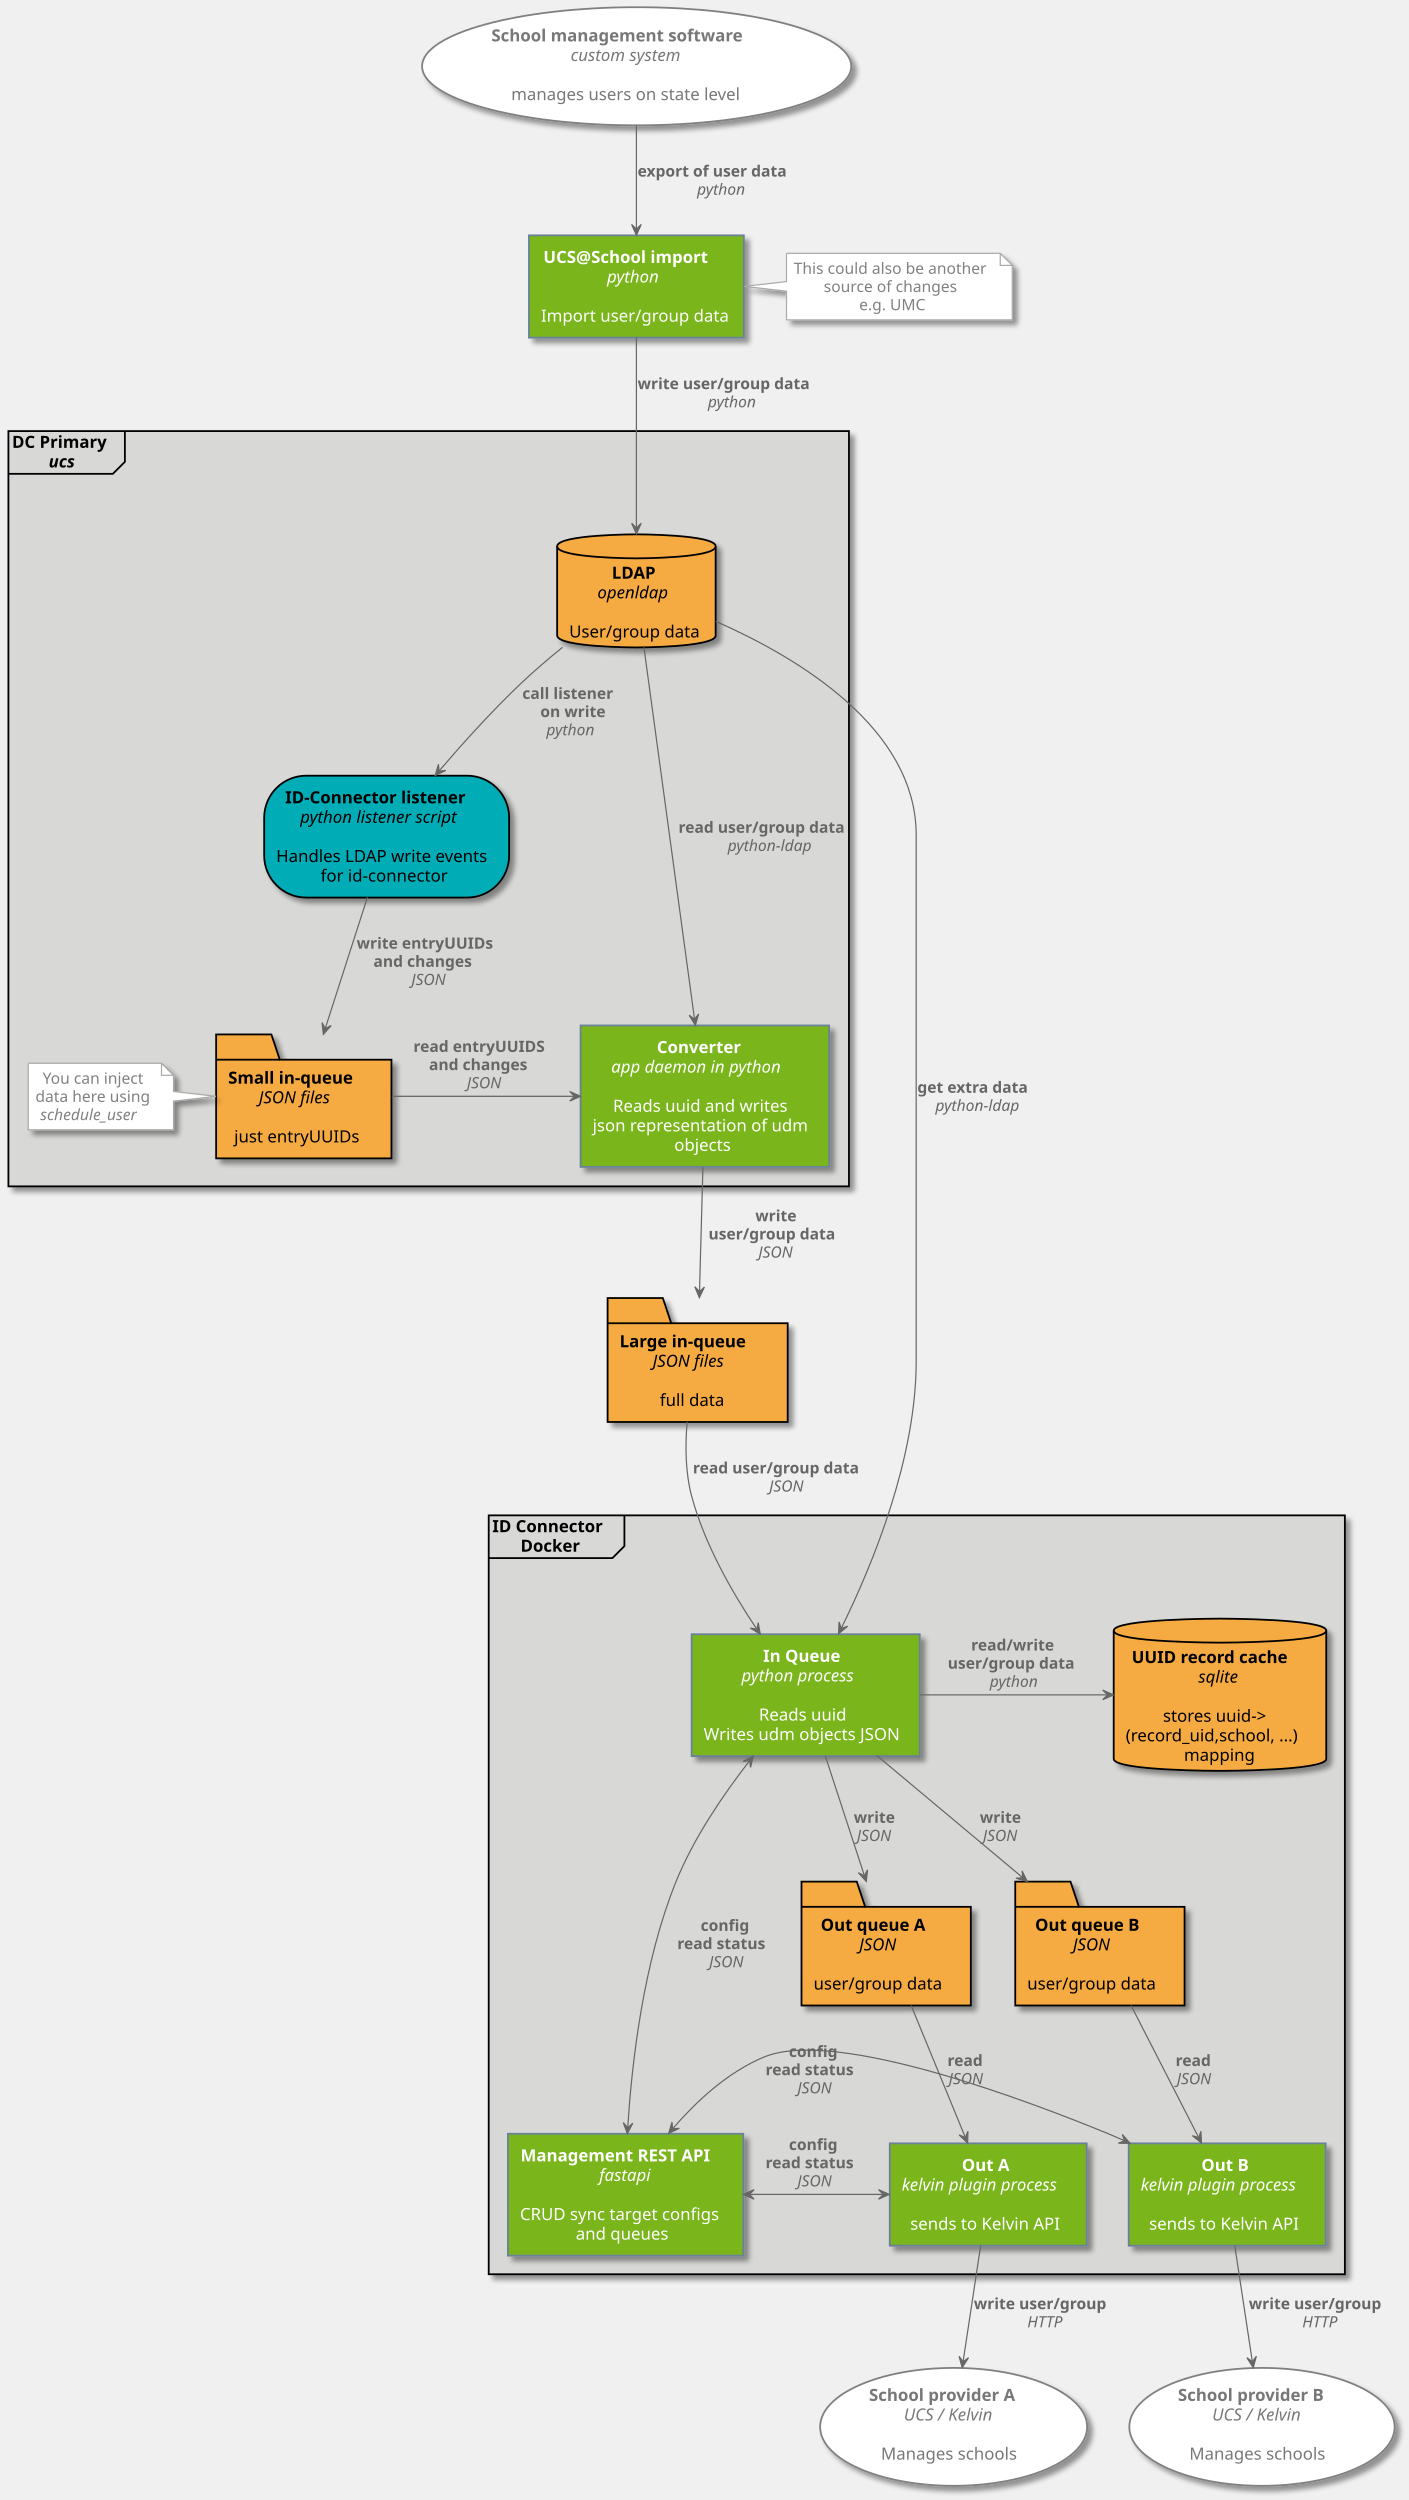
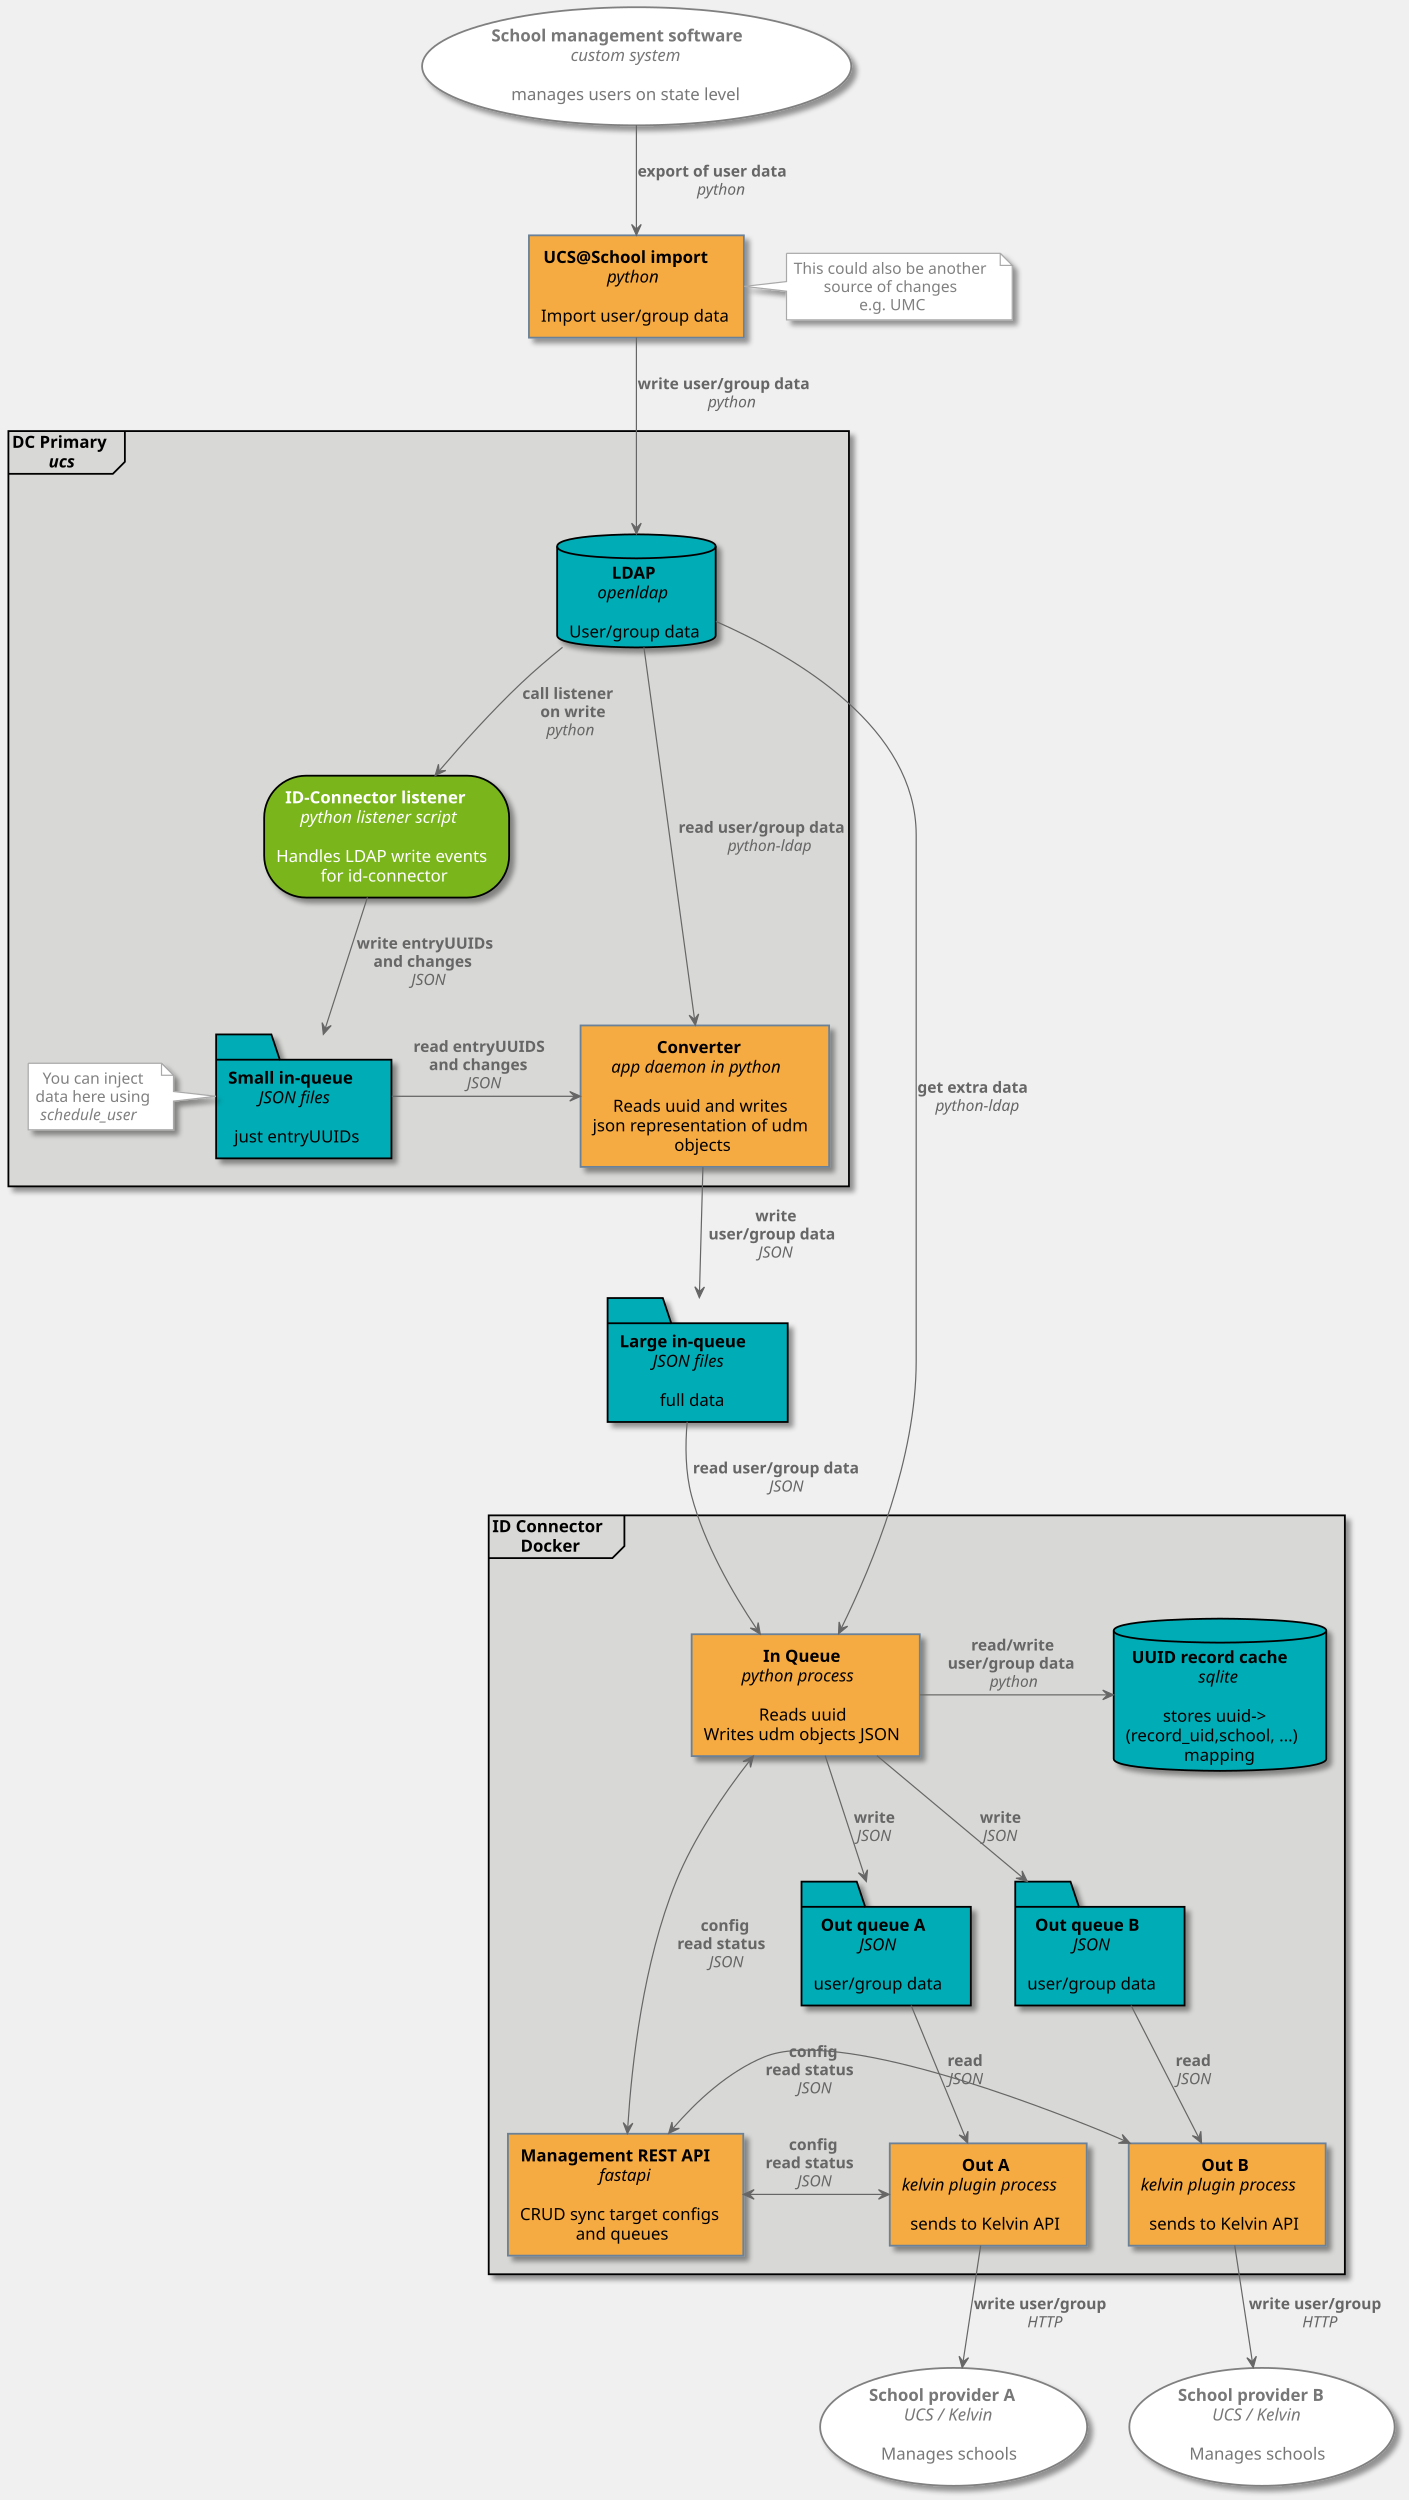
<svg xmlns="http://www.w3.org/2000/svg" contentScriptType="application/ecmascript" contentStyleType="text/css" height="2082px" preserveAspectRatio="none" style="width:1173px;height:2082px;background:#FFFFFF;" version="1.1" viewBox="0 0 1173 2082" width="1173px" zoomAndPan="magnify">
  <defs>
-     <filter height="300%" id="f1t06yd9p49cqc" width="300%" x="-1" y="-1">
+     <filter height="300%" id="f177dicjebj3e2" width="300%" x="-1" y="-1">
      <feGaussianBlur result="blurOut" stdDeviation="2.0" />
      <feColorMatrix in="blurOut" result="blurOut2" type="matrix" values="0 0 0 0 0 0 0 0 0 0 0 0 0 0 0 0 0 0 .4 0" />
      <feOffset dx="4.0" dy="4.0" in="blurOut2" result="blurOut3" />
      <feBlend in="SourceGraphic" in2="blurOut3" mode="normal" />
    </filter>
  </defs>
  <g>
-     <rect fill="#D8D8D6" filter="url(#f1t06yd9p49cqc)" height="629" style="stroke:#000000;stroke-width:1.5;" width="700" x="7" y="359" />
+     <rect fill="#D8D8D6" filter="url(#f177dicjebj3e2)" height="629" style="stroke:#000000;stroke-width:1.5;" width="700" x="7" y="359" />
    <path d="M104,359 L104,384.594 L94,394.594 L7,394.594 " fill="none" style="stroke:#000000;stroke-width:1.5;" />
    <text fill="#000000" font-family="sans-serif" font-size="14" font-weight="bold" lengthAdjust="spacing" textLength="87" x="10" y="372.995">DC Primary</text>
    <text fill="#000000" font-family="sans-serif" font-size="14" font-style="italic" font-weight="bold" lengthAdjust="spacing" textLength="26" x="40.5" y="389.292">ucs</text>
-     <rect fill="#D8D8D6" filter="url(#f1t06yd9p49cqc)" height="632" style="stroke:#000000;stroke-width:1.5;" width="713" x="407" y="1262" />
+     <rect fill="#D8D8D6" filter="url(#f177dicjebj3e2)" height="632" style="stroke:#000000;stroke-width:1.5;" width="713" x="407" y="1262" />
    <path d="M520,1262 L520,1287.594 L510,1297.594 L407,1297.594 " fill="none" style="stroke:#000000;stroke-width:1.5;" />
    <text fill="#000000" font-family="sans-serif" font-size="14" font-weight="bold" lengthAdjust="spacing" textLength="103" x="410" y="1275.995">ID Connector</text>
    <text fill="#000000" font-family="sans-serif" font-size="14" font-weight="bold" lengthAdjust="spacing" textLength="56" x="433.5" y="1292.292">Docker</text>
-     <path d="M464,455 C464,445 530,445 530,445 C530,445 596,445 596,455 L596,529.188 C596,539.188 530,539.188 530,539.188 C530,539.188 464,539.188 464,529.188 L464,455 " fill="#F6AA42" filter="url(#f1t06yd9p49cqc)" style="stroke:#000000;stroke-width:1.5;" />
+     <path d="M464,455 C464,445 530,445 530,445 C530,445 596,445 596,455 L596,529.188 C596,539.188 530,539.188 530,539.188 C530,539.188 464,539.188 464,529.188 L464,455 " fill="#00ACB6" filter="url(#f177dicjebj3e2)" style="stroke:#000000;stroke-width:1.5;" />
    <path d="M464,455 C464,465 530,465 530,465 C530,465 596,465 596,455 " fill="none" style="stroke:#000000;stroke-width:1.5;" />
    <text fill="#000000" font-family="sans-serif" font-size="14" font-weight="bold" lengthAdjust="spacing" textLength="41" x="509.5" y="481.995">LDAP</text>
    <text fill="#000000" font-family="sans-serif" font-size="14" font-style="italic" lengthAdjust="spacing" textLength="65" x="497.5" y="498.292">openldap</text>
    <text fill="#000000" font-family="sans-serif" font-size="14" lengthAdjust="spacing" textLength="0" x="532" y="514.589" />
    <text fill="#000000" font-family="sans-serif" font-size="14" lengthAdjust="spacing" textLength="112" x="474" y="530.886">User/group data</text>
-     <rect fill="#00ACB6" filter="url(#f1t06yd9p49cqc)" height="101.484" rx="35" ry="35" style="stroke:#000000;stroke-width:1.5;" width="204" x="220" y="646" />
-     <text fill="#000000" font-family="sans-serif" font-size="14" font-weight="bold" lengthAdjust="spacing" textLength="169" x="237.5" y="668.995">ID-Connector listener</text>
-     <text fill="#000000" font-family="sans-serif" font-size="14" font-style="italic" lengthAdjust="spacing" textLength="144" x="250" y="685.292">python listener script</text>
-     <text fill="#000000" font-family="sans-serif" font-size="14" lengthAdjust="spacing" textLength="0" x="324" y="701.589" />
-     <text fill="#000000" font-family="sans-serif" font-size="14" lengthAdjust="spacing" textLength="184" x="230" y="717.886">Handles LDAP write events</text>
-     <text fill="#000000" font-family="sans-serif" font-size="14" lengthAdjust="spacing" textLength="110" x="267" y="734.183">for id-connector</text>
-     <rect fill="#7AB51D" filter="url(#f1t06yd9p49cqc)" height="117.781" style="stroke:#6A8198;stroke-width:1.5;" width="207" x="483.5" y="854" />
-     <text fill="#FFFFFF" font-family="sans-serif" font-size="14" font-weight="bold" lengthAdjust="spacing" textLength="80" x="547" y="876.995">Converter</text>
-     <text fill="#FFFFFF" font-family="sans-serif" font-size="14" font-style="italic" lengthAdjust="spacing" textLength="156" x="509" y="893.292">app daemon in python</text>
-     <text fill="#FFFFFF" font-family="sans-serif" font-size="14" lengthAdjust="spacing" textLength="0" x="589" y="909.589" />
-     <text fill="#FFFFFF" font-family="sans-serif" font-size="14" lengthAdjust="spacing" textLength="153" x="510.5" y="925.886">Reads uuid and writes</text>
-     <text fill="#FFFFFF" font-family="sans-serif" font-size="14" lengthAdjust="spacing" textLength="187" x="493.5" y="942.183">json representation of udm</text>
-     <text fill="#FFFFFF" font-family="sans-serif" font-size="14" lengthAdjust="spacing" textLength="51" x="561.5" y="958.48">objects</text>
-     <polygon fill="#F6AA42" filter="url(#f1t06yd9p49cqc)" points="180,861.5,226,861.5,233,882.5,326,882.5,326,964.688,180,964.688,180,861.5" style="stroke:#000000;stroke-width:1.5;" />
+     <rect fill="#7AB51D" filter="url(#f177dicjebj3e2)" height="101.484" rx="35" ry="35" style="stroke:#000000;stroke-width:1.5;" width="204" x="220" y="646" />
+     <text fill="#FFFFFF" font-family="sans-serif" font-size="14" font-weight="bold" lengthAdjust="spacing" textLength="169" x="237.5" y="668.995">ID-Connector listener</text>
+     <text fill="#FFFFFF" font-family="sans-serif" font-size="14" font-style="italic" lengthAdjust="spacing" textLength="144" x="250" y="685.292">python listener script</text>
+     <text fill="#FFFFFF" font-family="sans-serif" font-size="14" lengthAdjust="spacing" textLength="0" x="324" y="701.589" />
+     <text fill="#FFFFFF" font-family="sans-serif" font-size="14" lengthAdjust="spacing" textLength="184" x="230" y="717.886">Handles LDAP write events</text>
+     <text fill="#FFFFFF" font-family="sans-serif" font-size="14" lengthAdjust="spacing" textLength="110" x="267" y="734.183">for id-connector</text>
+     <rect fill="#F6AA42" filter="url(#f177dicjebj3e2)" height="117.781" style="stroke:#6A8198;stroke-width:1.5;" width="207" x="483.5" y="854" />
+     <text fill="#000000" font-family="sans-serif" font-size="14" font-weight="bold" lengthAdjust="spacing" textLength="80" x="547" y="876.995">Converter</text>
+     <text fill="#000000" font-family="sans-serif" font-size="14" font-style="italic" lengthAdjust="spacing" textLength="156" x="509" y="893.292">app daemon in python</text>
+     <text fill="#000000" font-family="sans-serif" font-size="14" lengthAdjust="spacing" textLength="0" x="589" y="909.589" />
+     <text fill="#000000" font-family="sans-serif" font-size="14" lengthAdjust="spacing" textLength="153" x="510.5" y="925.886">Reads uuid and writes</text>
+     <text fill="#000000" font-family="sans-serif" font-size="14" lengthAdjust="spacing" textLength="187" x="493.5" y="942.183">json representation of udm</text>
+     <text fill="#000000" font-family="sans-serif" font-size="14" lengthAdjust="spacing" textLength="51" x="561.5" y="958.48">objects</text>
+     <polygon fill="#00ACB6" filter="url(#f177dicjebj3e2)" points="180,861.5,226,861.5,233,882.5,326,882.5,326,964.688,180,964.688,180,861.5" style="stroke:#000000;stroke-width:1.5;" />
    <line style="stroke:#000000;stroke-width:1.5;" x1="180" x2="233" y1="882.5" y2="882.5" />
    <text fill="#000000" font-family="sans-serif" font-size="14" font-weight="bold" lengthAdjust="spacing" textLength="116" x="190" y="902.495">Small in-queue</text>
    <text fill="#000000" font-family="sans-serif" font-size="14" font-style="italic" lengthAdjust="spacing" textLength="65" x="215.5" y="918.792">JSON files</text>
    <text fill="#000000" font-family="sans-serif" font-size="14" lengthAdjust="spacing" textLength="0" x="250" y="935.089" />
    <text fill="#000000" font-family="sans-serif" font-size="14" lengthAdjust="spacing" textLength="106" x="195" y="951.386">just entryUUIDs</text>
-     <path d="M23.5,885.5 L23.5,940.898 A0,0 0 0 0 23.5,940.898 L144.5,940.898 A0,0 0 0 0 144.5,940.898 L144.5,917 L179.84,913 L144.5,909 L144.5,895.5 L134.5,885.5 L23.5,885.5 A0,0 0 0 0 23.5,885.5 " fill="#FFFFFF" filter="url(#f1t06yd9p49cqc)" style="stroke:#A9A9A9;stroke-width:1.0;" />
+     <path d="M23.5,885.5 L23.5,940.898 A0,0 0 0 0 23.5,940.898 L144.5,940.898 A0,0 0 0 0 144.5,940.898 L144.5,917 L179.84,913 L144.5,909 L144.5,895.5 L134.5,885.5 L23.5,885.5 A0,0 0 0 0 23.5,885.5 " fill="#FFFFFF" filter="url(#f177dicjebj3e2)" style="stroke:#A9A9A9;stroke-width:1.0;" />
    <path d="M134.5,885.5 L134.5,895.5 L144.5,895.5 L134.5,885.5 " fill="#FFFFFF" style="stroke:#A9A9A9;stroke-width:1.0;" />
    <text fill="#808080" font-family="sans-serif" font-size="13" lengthAdjust="spacing" textLength="88" x="35.5" y="902.567">You can inject</text>
    <text fill="#808080" font-family="sans-serif" font-size="13" lengthAdjust="spacing" textLength="100" x="29.5" y="917.7">data here using</text>
    <text fill="#808080" font-family="sans-serif" font-size="13" font-style="italic" lengthAdjust="spacing" textLength="92" x="33.5" y="932.832">schedule_user</text>
-     <rect fill="#7AB51D" filter="url(#f1t06yd9p49cqc)" height="101.484" style="stroke:#6A8198;stroke-width:1.5;" width="190" x="576" y="1361" />
-     <text fill="#FFFFFF" font-family="sans-serif" font-size="14" font-weight="bold" lengthAdjust="spacing" textLength="71" x="635.5" y="1383.995">In Queue</text>
-     <text fill="#FFFFFF" font-family="sans-serif" font-size="14" font-style="italic" lengthAdjust="spacing" textLength="107" x="617.5" y="1400.292">python process</text>
-     <text fill="#FFFFFF" font-family="sans-serif" font-size="14" lengthAdjust="spacing" textLength="0" x="673" y="1416.589" />
-     <text fill="#FFFFFF" font-family="sans-serif" font-size="14" lengthAdjust="spacing" textLength="78" x="632" y="1432.886">Reads uuid</text>
-     <text fill="#FFFFFF" font-family="sans-serif" font-size="14" lengthAdjust="spacing" textLength="170" x="586" y="1449.183">Writes udm objects JSON</text>
-     <path d="M927.5,1358 C927.5,1348 1016,1348 1016,1348 C1016,1348 1104.5,1348 1104.5,1358 L1104.5,1464.781 C1104.5,1474.781 1016,1474.781 1016,1474.781 C1016,1474.781 927.5,1474.781 927.5,1464.781 L927.5,1358 " fill="#F6AA42" filter="url(#f1t06yd9p49cqc)" style="stroke:#000000;stroke-width:1.5;" />
+     <rect fill="#F6AA42" filter="url(#f177dicjebj3e2)" height="101.484" style="stroke:#6A8198;stroke-width:1.5;" width="190" x="576" y="1361" />
+     <text fill="#000000" font-family="sans-serif" font-size="14" font-weight="bold" lengthAdjust="spacing" textLength="71" x="635.5" y="1383.995">In Queue</text>
+     <text fill="#000000" font-family="sans-serif" font-size="14" font-style="italic" lengthAdjust="spacing" textLength="107" x="617.5" y="1400.292">python process</text>
+     <text fill="#000000" font-family="sans-serif" font-size="14" lengthAdjust="spacing" textLength="0" x="673" y="1416.589" />
+     <text fill="#000000" font-family="sans-serif" font-size="14" lengthAdjust="spacing" textLength="78" x="632" y="1432.886">Reads uuid</text>
+     <text fill="#000000" font-family="sans-serif" font-size="14" lengthAdjust="spacing" textLength="170" x="586" y="1449.183">Writes udm objects JSON</text>
+     <path d="M927.5,1358 C927.5,1348 1016,1348 1016,1348 C1016,1348 1104.5,1348 1104.5,1358 L1104.5,1464.781 C1104.5,1474.781 1016,1474.781 1016,1474.781 C1016,1474.781 927.5,1474.781 927.5,1464.781 L927.5,1358 " fill="#00ACB6" filter="url(#f177dicjebj3e2)" style="stroke:#000000;stroke-width:1.5;" />
    <path d="M927.5,1358 C927.5,1368 1016,1368 1016,1368 C1016,1368 1104.5,1368 1104.5,1358 " fill="none" style="stroke:#000000;stroke-width:1.5;" />
    <text fill="#000000" font-family="sans-serif" font-size="14" font-weight="bold" lengthAdjust="spacing" textLength="147" x="942.5" y="1384.995">UUID record cache</text>
    <text fill="#000000" font-family="sans-serif" font-size="14" font-style="italic" lengthAdjust="spacing" textLength="36" x="998" y="1401.292">sqlite</text>
    <text fill="#000000" font-family="sans-serif" font-size="14" lengthAdjust="spacing" textLength="0" x="1018" y="1417.589" />
    <text fill="#000000" font-family="sans-serif" font-size="14" lengthAdjust="spacing" textLength="95" x="968.5" y="1433.886">stores uuid-&gt;</text>
    <text fill="#000000" font-family="sans-serif" font-size="14" lengthAdjust="spacing" textLength="153" x="937.5" y="1450.183">(record_uid,school, ...)</text>
    <text fill="#000000" font-family="sans-serif" font-size="14" lengthAdjust="spacing" textLength="60" x="986" y="1466.479">mapping</text>
-     <polygon fill="#F6AA42" filter="url(#f1t06yd9p49cqc)" points="667.5,1567,713.5,1567,720.5,1588,808.5,1588,808.5,1670.188,667.5,1670.188,667.5,1567" style="stroke:#000000;stroke-width:1.5;" />
+     <polygon fill="#00ACB6" filter="url(#f177dicjebj3e2)" points="667.5,1567,713.5,1567,720.5,1588,808.5,1588,808.5,1670.188,667.5,1670.188,667.5,1567" style="stroke:#000000;stroke-width:1.5;" />
    <line style="stroke:#000000;stroke-width:1.5;" x1="667.5" x2="720.5" y1="1588" y2="1588" />
    <text fill="#000000" font-family="sans-serif" font-size="14" font-weight="bold" lengthAdjust="spacing" textLength="99" x="683.5" y="1607.995">Out queue A</text>
    <text fill="#000000" font-family="sans-serif" font-size="14" font-style="italic" lengthAdjust="spacing" textLength="35" x="715.5" y="1624.292">JSON</text>
    <text fill="#000000" font-family="sans-serif" font-size="14" lengthAdjust="spacing" textLength="0" x="735" y="1640.589" />
    <text fill="#000000" font-family="sans-serif" font-size="14" lengthAdjust="spacing" textLength="111" x="677.5" y="1656.886">user/group data</text>
-     <polygon fill="#F6AA42" filter="url(#f1t06yd9p49cqc)" points="845.5,1567,891.5,1567,898.5,1588,986.5,1588,986.5,1670.188,845.5,1670.188,845.5,1567" style="stroke:#000000;stroke-width:1.5;" />
+     <polygon fill="#00ACB6" filter="url(#f177dicjebj3e2)" points="845.5,1567,891.5,1567,898.5,1588,986.5,1588,986.5,1670.188,845.5,1670.188,845.5,1567" style="stroke:#000000;stroke-width:1.5;" />
    <line style="stroke:#000000;stroke-width:1.5;" x1="845.5" x2="898.5" y1="1588" y2="1588" />
    <text fill="#000000" font-family="sans-serif" font-size="14" font-weight="bold" lengthAdjust="spacing" textLength="98" x="862" y="1607.995">Out queue B</text>
    <text fill="#000000" font-family="sans-serif" font-size="14" font-style="italic" lengthAdjust="spacing" textLength="35" x="893.5" y="1624.292">JSON</text>
    <text fill="#000000" font-family="sans-serif" font-size="14" lengthAdjust="spacing" textLength="0" x="913" y="1640.589" />
    <text fill="#000000" font-family="sans-serif" font-size="14" lengthAdjust="spacing" textLength="111" x="855.5" y="1656.886">user/group data</text>
-     <rect fill="#7AB51D" filter="url(#f1t06yd9p49cqc)" height="85.188" style="stroke:#6A8198;stroke-width:1.5;" width="164" x="940" y="1785" />
-     <text fill="#FFFFFF" font-family="sans-serif" font-size="14" font-weight="bold" lengthAdjust="spacing" textLength="43" x="1000.5" y="1807.995">Out B</text>
-     <text fill="#FFFFFF" font-family="sans-serif" font-size="14" font-style="italic" lengthAdjust="spacing" textLength="144" x="950" y="1824.292">kelvin plugin process</text>
-     <text fill="#FFFFFF" font-family="sans-serif" font-size="14" lengthAdjust="spacing" textLength="0" x="1024" y="1840.589" />
-     <text fill="#FFFFFF" font-family="sans-serif" font-size="14" lengthAdjust="spacing" textLength="130" x="957" y="1856.886">sends to Kelvin API</text>
-     <rect fill="#7AB51D" filter="url(#f1t06yd9p49cqc)" height="85.188" style="stroke:#6A8198;stroke-width:1.5;" width="164" x="741" y="1785" />
-     <text fill="#FFFFFF" font-family="sans-serif" font-size="14" font-weight="bold" lengthAdjust="spacing" textLength="44" x="801" y="1807.995">Out A</text>
-     <text fill="#FFFFFF" font-family="sans-serif" font-size="14" font-style="italic" lengthAdjust="spacing" textLength="144" x="751" y="1824.292">kelvin plugin process</text>
-     <text fill="#FFFFFF" font-family="sans-serif" font-size="14" lengthAdjust="spacing" textLength="0" x="825" y="1840.589" />
-     <text fill="#FFFFFF" font-family="sans-serif" font-size="14" lengthAdjust="spacing" textLength="130" x="758" y="1856.886">sends to Kelvin API</text>
-     <rect fill="#7AB51D" filter="url(#f1t06yd9p49cqc)" height="101.484" style="stroke:#6A8198;stroke-width:1.5;" width="196" x="423" y="1777" />
-     <text fill="#FFFFFF" font-family="sans-serif" font-size="14" font-weight="bold" lengthAdjust="spacing" textLength="175" x="433.5" y="1799.995">Management REST API</text>
-     <text fill="#FFFFFF" font-family="sans-serif" font-size="14" font-style="italic" lengthAdjust="spacing" textLength="44" x="499" y="1816.292">fastapi</text>
-     <text fill="#FFFFFF" font-family="sans-serif" font-size="14" lengthAdjust="spacing" textLength="0" x="523" y="1832.589" />
-     <text fill="#FFFFFF" font-family="sans-serif" font-size="14" lengthAdjust="spacing" textLength="176" x="433" y="1848.886">CRUD sync target configs</text>
-     <text fill="#FFFFFF" font-family="sans-serif" font-size="14" lengthAdjust="spacing" textLength="83" x="479.5" y="1865.183">and queues</text>
-     <ellipse cx="530.223" cy="55.189" fill="#FFFFFF" filter="url(#f1t06yd9p49cqc)" rx="178.723" ry="49.189" style="stroke:#808080;stroke-width:1.5;" />
+     <rect fill="#F6AA42" filter="url(#f177dicjebj3e2)" height="85.188" style="stroke:#6A8198;stroke-width:1.5;" width="164" x="940" y="1785" />
+     <text fill="#000000" font-family="sans-serif" font-size="14" font-weight="bold" lengthAdjust="spacing" textLength="43" x="1000.5" y="1807.995">Out B</text>
+     <text fill="#000000" font-family="sans-serif" font-size="14" font-style="italic" lengthAdjust="spacing" textLength="144" x="950" y="1824.292">kelvin plugin process</text>
+     <text fill="#000000" font-family="sans-serif" font-size="14" lengthAdjust="spacing" textLength="0" x="1024" y="1840.589" />
+     <text fill="#000000" font-family="sans-serif" font-size="14" lengthAdjust="spacing" textLength="130" x="957" y="1856.886">sends to Kelvin API</text>
+     <rect fill="#F6AA42" filter="url(#f177dicjebj3e2)" height="85.188" style="stroke:#6A8198;stroke-width:1.5;" width="164" x="741" y="1785" />
+     <text fill="#000000" font-family="sans-serif" font-size="14" font-weight="bold" lengthAdjust="spacing" textLength="44" x="801" y="1807.995">Out A</text>
+     <text fill="#000000" font-family="sans-serif" font-size="14" font-style="italic" lengthAdjust="spacing" textLength="144" x="751" y="1824.292">kelvin plugin process</text>
+     <text fill="#000000" font-family="sans-serif" font-size="14" lengthAdjust="spacing" textLength="0" x="825" y="1840.589" />
+     <text fill="#000000" font-family="sans-serif" font-size="14" lengthAdjust="spacing" textLength="130" x="758" y="1856.886">sends to Kelvin API</text>
+     <rect fill="#F6AA42" filter="url(#f177dicjebj3e2)" height="101.484" style="stroke:#6A8198;stroke-width:1.5;" width="196" x="423" y="1777" />
+     <text fill="#000000" font-family="sans-serif" font-size="14" font-weight="bold" lengthAdjust="spacing" textLength="175" x="433.5" y="1799.995">Management REST API</text>
+     <text fill="#000000" font-family="sans-serif" font-size="14" font-style="italic" lengthAdjust="spacing" textLength="44" x="499" y="1816.292">fastapi</text>
+     <text fill="#000000" font-family="sans-serif" font-size="14" lengthAdjust="spacing" textLength="0" x="523" y="1832.589" />
+     <text fill="#000000" font-family="sans-serif" font-size="14" lengthAdjust="spacing" textLength="176" x="433" y="1848.886">CRUD sync target configs</text>
+     <text fill="#000000" font-family="sans-serif" font-size="14" lengthAdjust="spacing" textLength="83" x="479.5" y="1865.183">and queues</text>
+     <ellipse cx="530.223" cy="55.189" fill="#FFFFFF" filter="url(#f177dicjebj3e2)" rx="178.723" ry="49.189" style="stroke:#808080;stroke-width:1.5;" />
    <text fill="#777777" font-family="sans-serif" font-size="14" font-weight="bold" lengthAdjust="spacing" textLength="236" x="409.223" y="34.492">School management software</text>
    <text fill="#777777" font-family="sans-serif" font-size="14" font-style="italic" lengthAdjust="spacing" textLength="104" x="475.223" y="50.788">custom system</text>
    <text fill="#777777" font-family="sans-serif" font-size="14" lengthAdjust="spacing" textLength="0" x="529.223" y="67.085" />
    <text fill="#777777" font-family="sans-serif" font-size="14" lengthAdjust="spacing" textLength="203" x="425.723" y="83.382">manages users on state level</text>
-     <rect fill="#7AB51D" filter="url(#f1t06yd9p49cqc)" height="85.188" style="stroke:#6A8198;stroke-width:1.5;" width="179" x="440.5" y="196" />
-     <text fill="#FFFFFF" font-family="sans-serif" font-size="14" font-weight="bold" lengthAdjust="spacing" textLength="155" x="452.5" y="218.995">UCS@School import</text>
-     <text fill="#FFFFFF" font-family="sans-serif" font-size="14" font-style="italic" lengthAdjust="spacing" textLength="49" x="505.5" y="235.292">python</text>
-     <text fill="#FFFFFF" font-family="sans-serif" font-size="14" lengthAdjust="spacing" textLength="0" x="532" y="251.589" />
-     <text fill="#FFFFFF" font-family="sans-serif" font-size="14" lengthAdjust="spacing" textLength="159" x="450.5" y="267.886">Import user/group data</text>
-     <path d="M655,211 L655,234.5 L619.82,238.5 L655,242.5 L655,266.398 A0,0 0 0 0 655,266.398 L843,266.398 A0,0 0 0 0 843,266.398 L843,221 L833,211 L655,211 A0,0 0 0 0 655,211 " fill="#FFFFFF" filter="url(#f1t06yd9p49cqc)" style="stroke:#A9A9A9;stroke-width:1.0;" />
+     <rect fill="#F6AA42" filter="url(#f177dicjebj3e2)" height="85.188" style="stroke:#6A8198;stroke-width:1.5;" width="179" x="440.5" y="196" />
+     <text fill="#000000" font-family="sans-serif" font-size="14" font-weight="bold" lengthAdjust="spacing" textLength="155" x="452.5" y="218.995">UCS@School import</text>
+     <text fill="#000000" font-family="sans-serif" font-size="14" font-style="italic" lengthAdjust="spacing" textLength="49" x="505.5" y="235.292">python</text>
+     <text fill="#000000" font-family="sans-serif" font-size="14" lengthAdjust="spacing" textLength="0" x="532" y="251.589" />
+     <text fill="#000000" font-family="sans-serif" font-size="14" lengthAdjust="spacing" textLength="159" x="450.5" y="267.886">Import user/group data</text>
+     <path d="M655,211 L655,234.5 L619.82,238.5 L655,242.5 L655,266.398 A0,0 0 0 0 655,266.398 L843,266.398 A0,0 0 0 0 843,266.398 L843,221 L833,211 L655,211 A0,0 0 0 0 655,211 " fill="#FFFFFF" filter="url(#f177dicjebj3e2)" style="stroke:#A9A9A9;stroke-width:1.0;" />
    <path d="M833,211 L833,221 L843,221 L833,211 " fill="#FFFFFF" style="stroke:#A9A9A9;stroke-width:1.0;" />
    <text fill="#808080" font-family="sans-serif" font-size="13" lengthAdjust="spacing" textLength="167" x="661" y="228.067">This could also be another</text>
    <text fill="#808080" font-family="sans-serif" font-size="13" lengthAdjust="spacing" textLength="117" x="686" y="243.2">source of changes</text>
    <text fill="#808080" font-family="sans-serif" font-size="13" lengthAdjust="spacing" textLength="58" x="715.5" y="258.332">e.g. UMC</text>
-     <polygon fill="#F6AA42" filter="url(#f1t06yd9p49cqc)" points="506,1081,552,1081,559,1102,656,1102,656,1184.188,506,1184.188,506,1081" style="stroke:#000000;stroke-width:1.5;" />
+     <polygon fill="#00ACB6" filter="url(#f177dicjebj3e2)" points="506,1081,552,1081,559,1102,656,1102,656,1184.188,506,1184.188,506,1081" style="stroke:#000000;stroke-width:1.5;" />
    <line style="stroke:#000000;stroke-width:1.5;" x1="506" x2="559" y1="1102" y2="1102" />
    <text fill="#000000" font-family="sans-serif" font-size="14" font-weight="bold" lengthAdjust="spacing" textLength="120" x="516" y="1121.995">Large in-queue</text>
    <text fill="#000000" font-family="sans-serif" font-size="14" font-style="italic" lengthAdjust="spacing" textLength="65" x="543.5" y="1138.292">JSON files</text>
    <text fill="#000000" font-family="sans-serif" font-size="14" lengthAdjust="spacing" textLength="0" x="578" y="1154.589" />
    <text fill="#000000" font-family="sans-serif" font-size="14" lengthAdjust="spacing" textLength="53" x="549.5" y="1170.886">full data</text>
-     <ellipse cx="794.187" cy="2021.094" fill="#FFFFFF" filter="url(#f1t06yd9p49cqc)" rx="111.187" ry="49.094" style="stroke:#808080;stroke-width:1.5;" />
+     <ellipse cx="794.187" cy="2021.094" fill="#FFFFFF" filter="url(#f177dicjebj3e2)" rx="111.187" ry="49.094" style="stroke:#808080;stroke-width:1.5;" />
    <text fill="#777777" font-family="sans-serif" font-size="14" font-weight="bold" lengthAdjust="spacing" textLength="141" x="723.687" y="1999.496">School provider A</text>
    <text fill="#777777" font-family="sans-serif" font-size="14" font-style="italic" lengthAdjust="spacing" textLength="83" x="752.687" y="2015.793">UCS / Kelvin</text>
    <text fill="#777777" font-family="sans-serif" font-size="14" lengthAdjust="spacing" textLength="0" x="796.187" y="2032.09" />
    <text fill="#777777" font-family="sans-serif" font-size="14" lengthAdjust="spacing" textLength="121" x="733.687" y="2048.387">Manages schools</text>
-     <ellipse cx="1050.98" cy="2021.094" fill="#FFFFFF" filter="url(#f1t06yd9p49cqc)" rx="110.48" ry="49.094" style="stroke:#808080;stroke-width:1.5;" />
+     <ellipse cx="1050.98" cy="2021.094" fill="#FFFFFF" filter="url(#f177dicjebj3e2)" rx="110.48" ry="49.094" style="stroke:#808080;stroke-width:1.5;" />
    <text fill="#777777" font-family="sans-serif" font-size="14" font-weight="bold" lengthAdjust="spacing" textLength="140" x="980.98" y="1999.496">School provider B</text>
    <text fill="#777777" font-family="sans-serif" font-size="14" font-style="italic" lengthAdjust="spacing" textLength="83" x="1009.48" y="2015.793">UCS / Kelvin</text>
    <text fill="#777777" font-family="sans-serif" font-size="14" lengthAdjust="spacing" textLength="0" x="1052.98" y="2032.09" />
    <text fill="#777777" font-family="sans-serif" font-size="14" lengthAdjust="spacing" textLength="121" x="990.48" y="2048.387">Manages schools</text>
    <path d="M530,104.16 C530,130.94 530,164.12 530,190.68 " fill="none" id="sms-to-importer" style="stroke:#666666;stroke-width:1.0;" />
    <polygon fill="#666666" points="530,195.9,534,186.9,530,190.9,526,186.9,530,195.9" style="stroke:#666666;stroke-width:1.0;" />
    <text fill="#666666" font-family="sans-serif" font-size="13" font-weight="bold" lengthAdjust="spacing" textLength="144" x="531" y="147.067">export of user data</text>
    <text fill="#666666" font-family="sans-serif" font-size="13" font-style="italic" lengthAdjust="spacing" textLength="45" x="580.5" y="162.2">python</text>
    <path d="M530,281.03 C530,324.51 530,392.85 530,439.68 " fill="none" id="importer-to-ldap" style="stroke:#666666;stroke-width:1.0;" />
    <polygon fill="#666666" points="530,444.71,534,435.71,530,439.71,526,435.71,530,444.71" style="stroke:#666666;stroke-width:1.0;" />
    <text fill="#666666" font-family="sans-serif" font-size="13" font-weight="bold" lengthAdjust="spacing" textLength="162" x="531" y="324.067">write user/group data</text>
    <text fill="#666666" font-family="sans-serif" font-size="13" font-style="italic" lengthAdjust="spacing" textLength="45" x="589.5" y="339.2">python</text>
    <path d="M468.47,539.07 C456.71,548.6 444.73,558.84 434,569 C410.14,591.59 385.71,618.63 365.79,641.9 " fill="none" id="ldap-to-listener" style="stroke:#666666;stroke-width:1.0;" />
    <polygon fill="#666666" points="362.37,645.9,371.255,641.651,365.616,642.097,365.17,636.457,362.37,645.9" style="stroke:#666666;stroke-width:1.0;" />
    <text fill="#666666" font-family="sans-serif" font-size="13" font-weight="bold" lengthAdjust="spacing" textLength="85" x="435" y="582.067">call listener</text>
    <text fill="#666666" font-family="sans-serif" font-size="13" font-weight="bold" lengthAdjust="spacing" textLength="60" x="450" y="597.2">on write</text>
    <text fill="#666666" font-family="sans-serif" font-size="13" font-style="italic" lengthAdjust="spacing" textLength="45" x="455" y="612.332">python</text>
    <path d="M306,747.25 C295.49,779.92 281.72,822.71 270.86,856.49 " fill="none" id="listener-to-small_queue" style="stroke:#666666;stroke-width:1.0;" />
    <polygon fill="#666666" points="269.28,861.4,275.841,854.055,270.81,856.64,268.225,851.608,269.28,861.4" style="stroke:#666666;stroke-width:1.0;" />
    <text fill="#666666" font-family="sans-serif" font-size="13" font-weight="bold" lengthAdjust="spacing" textLength="123" x="297" y="790.067">write entryUUIDs</text>
    <text fill="#666666" font-family="sans-serif" font-size="13" font-weight="bold" lengthAdjust="spacing" textLength="95" x="311" y="805.2">and changes</text>
    <text fill="#666666" font-family="sans-serif" font-size="13" font-style="italic" lengthAdjust="spacing" textLength="32" x="342.5" y="820.332">JSON</text>
    <path d="M326.3,913 C370.85,913 428.57,913 478.36,913 " fill="none" id="small_queue-to-converter" style="stroke:#666666;stroke-width:1.0;" />
    <polygon fill="#666666" points="483.47,913,474.47,909,478.47,913,474.47,917,483.47,913" style="stroke:#666666;stroke-width:1.0;" />
    <text fill="#666666" font-family="sans-serif" font-size="13" font-weight="bold" lengthAdjust="spacing" textLength="121" x="344.25" y="876.067">read entryUUIDS</text>
    <text fill="#666666" font-family="sans-serif" font-size="13" font-weight="bold" lengthAdjust="spacing" textLength="95" x="357.25" y="891.2">and changes</text>
    <text fill="#666666" font-family="sans-serif" font-size="13" font-style="italic" lengthAdjust="spacing" textLength="32" x="388.75" y="906.332">JSON</text>
    <path d="M585.4,972 C584.51,1004.13 583.42,1043.89 582.54,1075.67 " fill="none" id="converter-to-large_queue" style="stroke:#666666;stroke-width:1.0;" />
    <polygon fill="#666666" points="582.4,1080.7,586.655,1071.818,582.543,1075.702,578.659,1071.589,582.4,1080.7" style="stroke:#666666;stroke-width:1.0;" />
    <text fill="#666666" font-family="sans-serif" font-size="13" font-weight="bold" lengthAdjust="spacing" textLength="37" x="629" y="1017.067">write</text>
    <text fill="#666666" font-family="sans-serif" font-size="13" font-weight="bold" lengthAdjust="spacing" textLength="120" x="590" y="1032.2">user/group data</text>
    <text fill="#666666" font-family="sans-serif" font-size="13" font-style="italic" lengthAdjust="spacing" textLength="32" x="631.5" y="1047.332">JSON</text>
    <path d="M572.29,1184.05 C570.57,1203.68 570.69,1226.17 576,1246 C586.66,1285.77 609.52,1325.88 630.14,1356.54 " fill="none" id="large_queue-to-daemon" style="stroke:#666666;stroke-width:1.0;" />
    <polygon fill="#666666" points="633.17,1360.99,631.422,1351.298,630.36,1356.854,624.804,1355.793,633.17,1360.99" style="stroke:#666666;stroke-width:1.0;" />
    <text fill="#666666" font-family="sans-serif" font-size="13" font-weight="bold" lengthAdjust="spacing" textLength="159" x="577" y="1227.067">read user/group data</text>
    <text fill="#666666" font-family="sans-serif" font-size="13" font-style="italic" lengthAdjust="spacing" textLength="32" x="640.5" y="1242.2">JSON</text>
    <path d="M536.26,539.04 C546.5,614.28 566.83,763.73 578.41,848.83 " fill="none" id="ldap-to-converter" style="stroke:#666666;stroke-width:1.0;" />
    <polygon fill="#666666" points="579.09,853.84,581.846,844.385,578.419,848.885,573.918,845.458,579.09,853.84" style="stroke:#666666;stroke-width:1.0;" />
    <text fill="#666666" font-family="sans-serif" font-size="13" font-weight="bold" lengthAdjust="spacing" textLength="159" x="565" y="693.567">read user/group data</text>
    <text fill="#666666" font-family="sans-serif" font-size="13" font-style="italic" lengthAdjust="spacing" textLength="77" x="606" y="708.7">python-ldap</text>
    <path d="M596.15,517.5 C665.03,547.8 763,606.53 763,695.5 C763,695.5 763,695.5 763,1133.5 C763,1214.09 727.5,1301.44 700.6,1356.06 " fill="none" id="ldap-to-daemon" style="stroke:#666666;stroke-width:1.0;" />
    <polygon fill="#666666" points="698.35,1360.59,705.945,1354.319,700.58,1356.115,698.785,1350.751,698.35,1360.59" style="stroke:#666666;stroke-width:1.0;" />
    <text fill="#666666" font-family="sans-serif" font-size="13" font-weight="bold" lengthAdjust="spacing" textLength="107" x="764" y="910.067">get extra data</text>
    <text fill="#666666" font-family="sans-serif" font-size="13" font-style="italic" lengthAdjust="spacing" textLength="77" x="779" y="925.2">python-ldap</text>
    <path d="M766.19,1411.5 C814.78,1411.5 873.69,1411.5 922.09,1411.5 " fill="none" id="daemon-to-sqlite" style="stroke:#666666;stroke-width:1.0;" />
    <polygon fill="#666666" points="927.34,1411.5,918.34,1407.5,922.34,1411.5,918.34,1415.5,927.34,1411.5" style="stroke:#666666;stroke-width:1.0;" />
    <text fill="#666666" font-family="sans-serif" font-size="13" font-weight="bold" lengthAdjust="spacing" textLength="76" x="808.75" y="1374.567">read/write</text>
    <text fill="#666666" font-family="sans-serif" font-size="13" font-weight="bold" lengthAdjust="spacing" textLength="120" x="789.25" y="1389.7">user/group data</text>
    <text fill="#666666" font-family="sans-serif" font-size="13" font-style="italic" lengthAdjust="spacing" textLength="45" x="824.25" y="1404.832">python</text>
    <path d="M687.22,1462.12 C697.07,1492.27 709.67,1530.82 719.85,1561.97 " fill="none" id="daemon-to-out_queue_a" style="stroke:#666666;stroke-width:1.0;" />
    <polygon fill="#666666" points="721.47,1566.91,722.472,1557.112,719.915,1562.158,714.869,1559.601,721.47,1566.91" style="stroke:#666666;stroke-width:1.0;" />
    <text fill="#666666" font-family="sans-serif" font-size="13" font-weight="bold" lengthAdjust="spacing" textLength="37" x="711" y="1518.067">write</text>
    <text fill="#666666" font-family="sans-serif" font-size="13" font-style="italic" lengthAdjust="spacing" textLength="32" x="713.5" y="1533.2">JSON</text>
    <path d="M730.31,1462.12 C766.93,1492.77 813.92,1532.09 851.47,1563.51 " fill="none" id="daemon-to-out_queue_b" style="stroke:#666666;stroke-width:1.0;" />
    <polygon fill="#666666" points="855.54,1566.91,851.2,1558.069,851.704,1563.703,846.069,1564.207,855.54,1566.91" style="stroke:#666666;stroke-width:1.0;" />
    <text fill="#666666" font-family="sans-serif" font-size="13" font-weight="bold" lengthAdjust="spacing" textLength="37" x="816" y="1518.067">write</text>
    <text fill="#666666" font-family="sans-serif" font-size="13" font-style="italic" lengthAdjust="spacing" textLength="32" x="818.5" y="1533.2">JSON</text>
    <path d="M758.79,1670.14 C772.57,1703.68 790.5,1747.34 803.91,1780 " fill="none" id="out_queue_a-to-out_a" style="stroke:#666666;stroke-width:1.0;" />
    <polygon fill="#666666" points="805.85,1784.74,806.133,1774.895,803.951,1780.114,798.732,1777.933,805.85,1784.74" style="stroke:#666666;stroke-width:1.0;" />
    <text fill="#666666" font-family="sans-serif" font-size="13" font-weight="bold" lengthAdjust="spacing" textLength="34" x="789" y="1720.567">read</text>
    <text fill="#666666" font-family="sans-serif" font-size="13" font-style="italic" lengthAdjust="spacing" textLength="32" x="790" y="1735.7">JSON</text>
    <path d="M941.93,1670.14 C959.11,1703.68 981.46,1747.34 998.19,1780 " fill="none" id="out_queue_b-to-out_b" style="stroke:#666666;stroke-width:1.0;" />
    <polygon fill="#666666" points="1000.61,1784.74,1000.075,1774.906,998.334,1780.288,992.952,1778.547,1000.61,1784.74" style="stroke:#666666;stroke-width:1.0;" />
    <text fill="#666666" font-family="sans-serif" font-size="13" font-weight="bold" lengthAdjust="spacing" textLength="34" x="979" y="1720.567">read</text>
    <text fill="#666666" font-family="sans-serif" font-size="13" font-style="italic" lengthAdjust="spacing" textLength="32" x="980" y="1735.7">JSON</text>
    <path d="M816.71,1870.05 C812.42,1898.34 806.72,1936.03 802.09,1966.55 " fill="none" id="out_a-to-school_provider_a" style="stroke:#666666;stroke-width:1.0;" />
    <polygon fill="#666666" points="801.3,1971.77,806.617,1963.479,802.057,1966.828,798.709,1962.268,801.3,1971.77" style="stroke:#666666;stroke-width:1.0;" />
    <text fill="#666666" font-family="sans-serif" font-size="13" font-weight="bold" lengthAdjust="spacing" textLength="123" x="811" y="1923.067">write user/group</text>
    <text fill="#666666" font-family="sans-serif" font-size="13" font-style="italic" lengthAdjust="spacing" textLength="34" x="855.5" y="1938.2">HTTP</text>
    <path d="M1028.29,1870.05 C1032.58,1898.34 1038.28,1936.03 1042.91,1966.55 " fill="none" id="out_b-to-school_provider_b" style="stroke:#666666;stroke-width:1.0;" />
    <polygon fill="#666666" points="1043.7,1971.77,1046.291,1962.268,1042.943,1966.828,1038.383,1963.479,1043.7,1971.77" style="stroke:#666666;stroke-width:1.0;" />
    <text fill="#666666" font-family="sans-serif" font-size="13" font-weight="bold" lengthAdjust="spacing" textLength="123" x="1040" y="1923.067">write user/group</text>
    <text fill="#666666" font-family="sans-serif" font-size="13" font-style="italic" lengthAdjust="spacing" textLength="34" x="1084.5" y="1938.2">HTTP</text>
    <path d="M624.23,1466.44 C602.25,1494.62 577.71,1530.72 563,1567 C535.75,1634.19 526.15,1717.93 522.78,1771.8 " fill="none" id="daemon-management_api" style="stroke:#666666;stroke-width:1.0;" />
    <polygon fill="#666666" points="522.48,1776.92,527.013,1768.177,522.78,1771.929,519.028,1767.696,522.48,1776.92" style="stroke:#666666;stroke-width:1.0;" />
    <polygon fill="#666666" points="627.45,1462.34,618.745,1466.947,624.361,1466.272,625.036,1471.889,627.45,1462.34" style="stroke:#666666;stroke-width:1.0;" />
    <text fill="#666666" font-family="sans-serif" font-size="13" font-weight="bold" lengthAdjust="spacing" textLength="46" x="583.5" y="1608.067">config</text>
    <text fill="#666666" font-family="sans-serif" font-size="13" font-weight="bold" lengthAdjust="spacing" textLength="85" x="564" y="1623.2">read status</text>
    <text fill="#666666" font-family="sans-serif" font-size="13" font-style="italic" lengthAdjust="spacing" textLength="32" x="590.5" y="1638.332">JSON</text>
    <path d="M624.14,1827.5 C660.37,1827.5 700.7,1827.5 735.51,1827.5 " fill="none" id="management_api-out_a" style="stroke:#666666;stroke-width:1.0;" />
    <polygon fill="#666666" points="740.61,1827.5,731.61,1823.5,735.61,1827.5,731.61,1831.5,740.61,1827.5" style="stroke:#666666;stroke-width:1.0;" />
    <polygon fill="#666666" points="619.05,1827.5,628.05,1831.5,624.05,1827.5,628.05,1823.5,619.05,1827.5" style="stroke:#666666;stroke-width:1.0;" />
    <text fill="#666666" font-family="sans-serif" font-size="13" font-weight="bold" lengthAdjust="spacing" textLength="46" x="657" y="1790.567">config</text>
    <text fill="#666666" font-family="sans-serif" font-size="13" font-weight="bold" lengthAdjust="spacing" textLength="85" x="637.5" y="1805.7">read status</text>
    <text fill="#666666" font-family="sans-serif" font-size="13" font-style="italic" lengthAdjust="spacing" textLength="32" x="664" y="1820.832">JSON</text>
    <path d="M560.27,1772.72 C580.18,1749.66 606.51,1725.35 636.5,1713 C696.82,1688.17 862.69,1752.13 923,1777 C927.48,1778.85 932.04,1780.82 936.61,1782.87 " fill="none" id="management_api-out_b" style="stroke:#666666;stroke-width:1.0;" />
    <polygon fill="#666666" points="941.18,1784.95,934.642,1777.584,936.628,1782.881,931.332,1784.867,941.18,1784.95" style="stroke:#666666;stroke-width:1.0;" />
    <polygon fill="#666666" points="556.88,1776.71,565.748,1772.425,560.11,1772.894,559.641,1767.256,556.88,1776.71" style="stroke:#666666;stroke-width:1.0;" />
    <text fill="#666666" font-family="sans-serif" font-size="13" font-weight="bold" lengthAdjust="spacing" textLength="46" x="657" y="1713.067">config</text>
    <text fill="#666666" font-family="sans-serif" font-size="13" font-weight="bold" lengthAdjust="spacing" textLength="85" x="637.5" y="1728.2">read status</text>
    <text fill="#666666" font-family="sans-serif" font-size="13" font-style="italic" lengthAdjust="spacing" textLength="32" x="664" y="1743.332">JSON</text>
  </g>
</svg>
